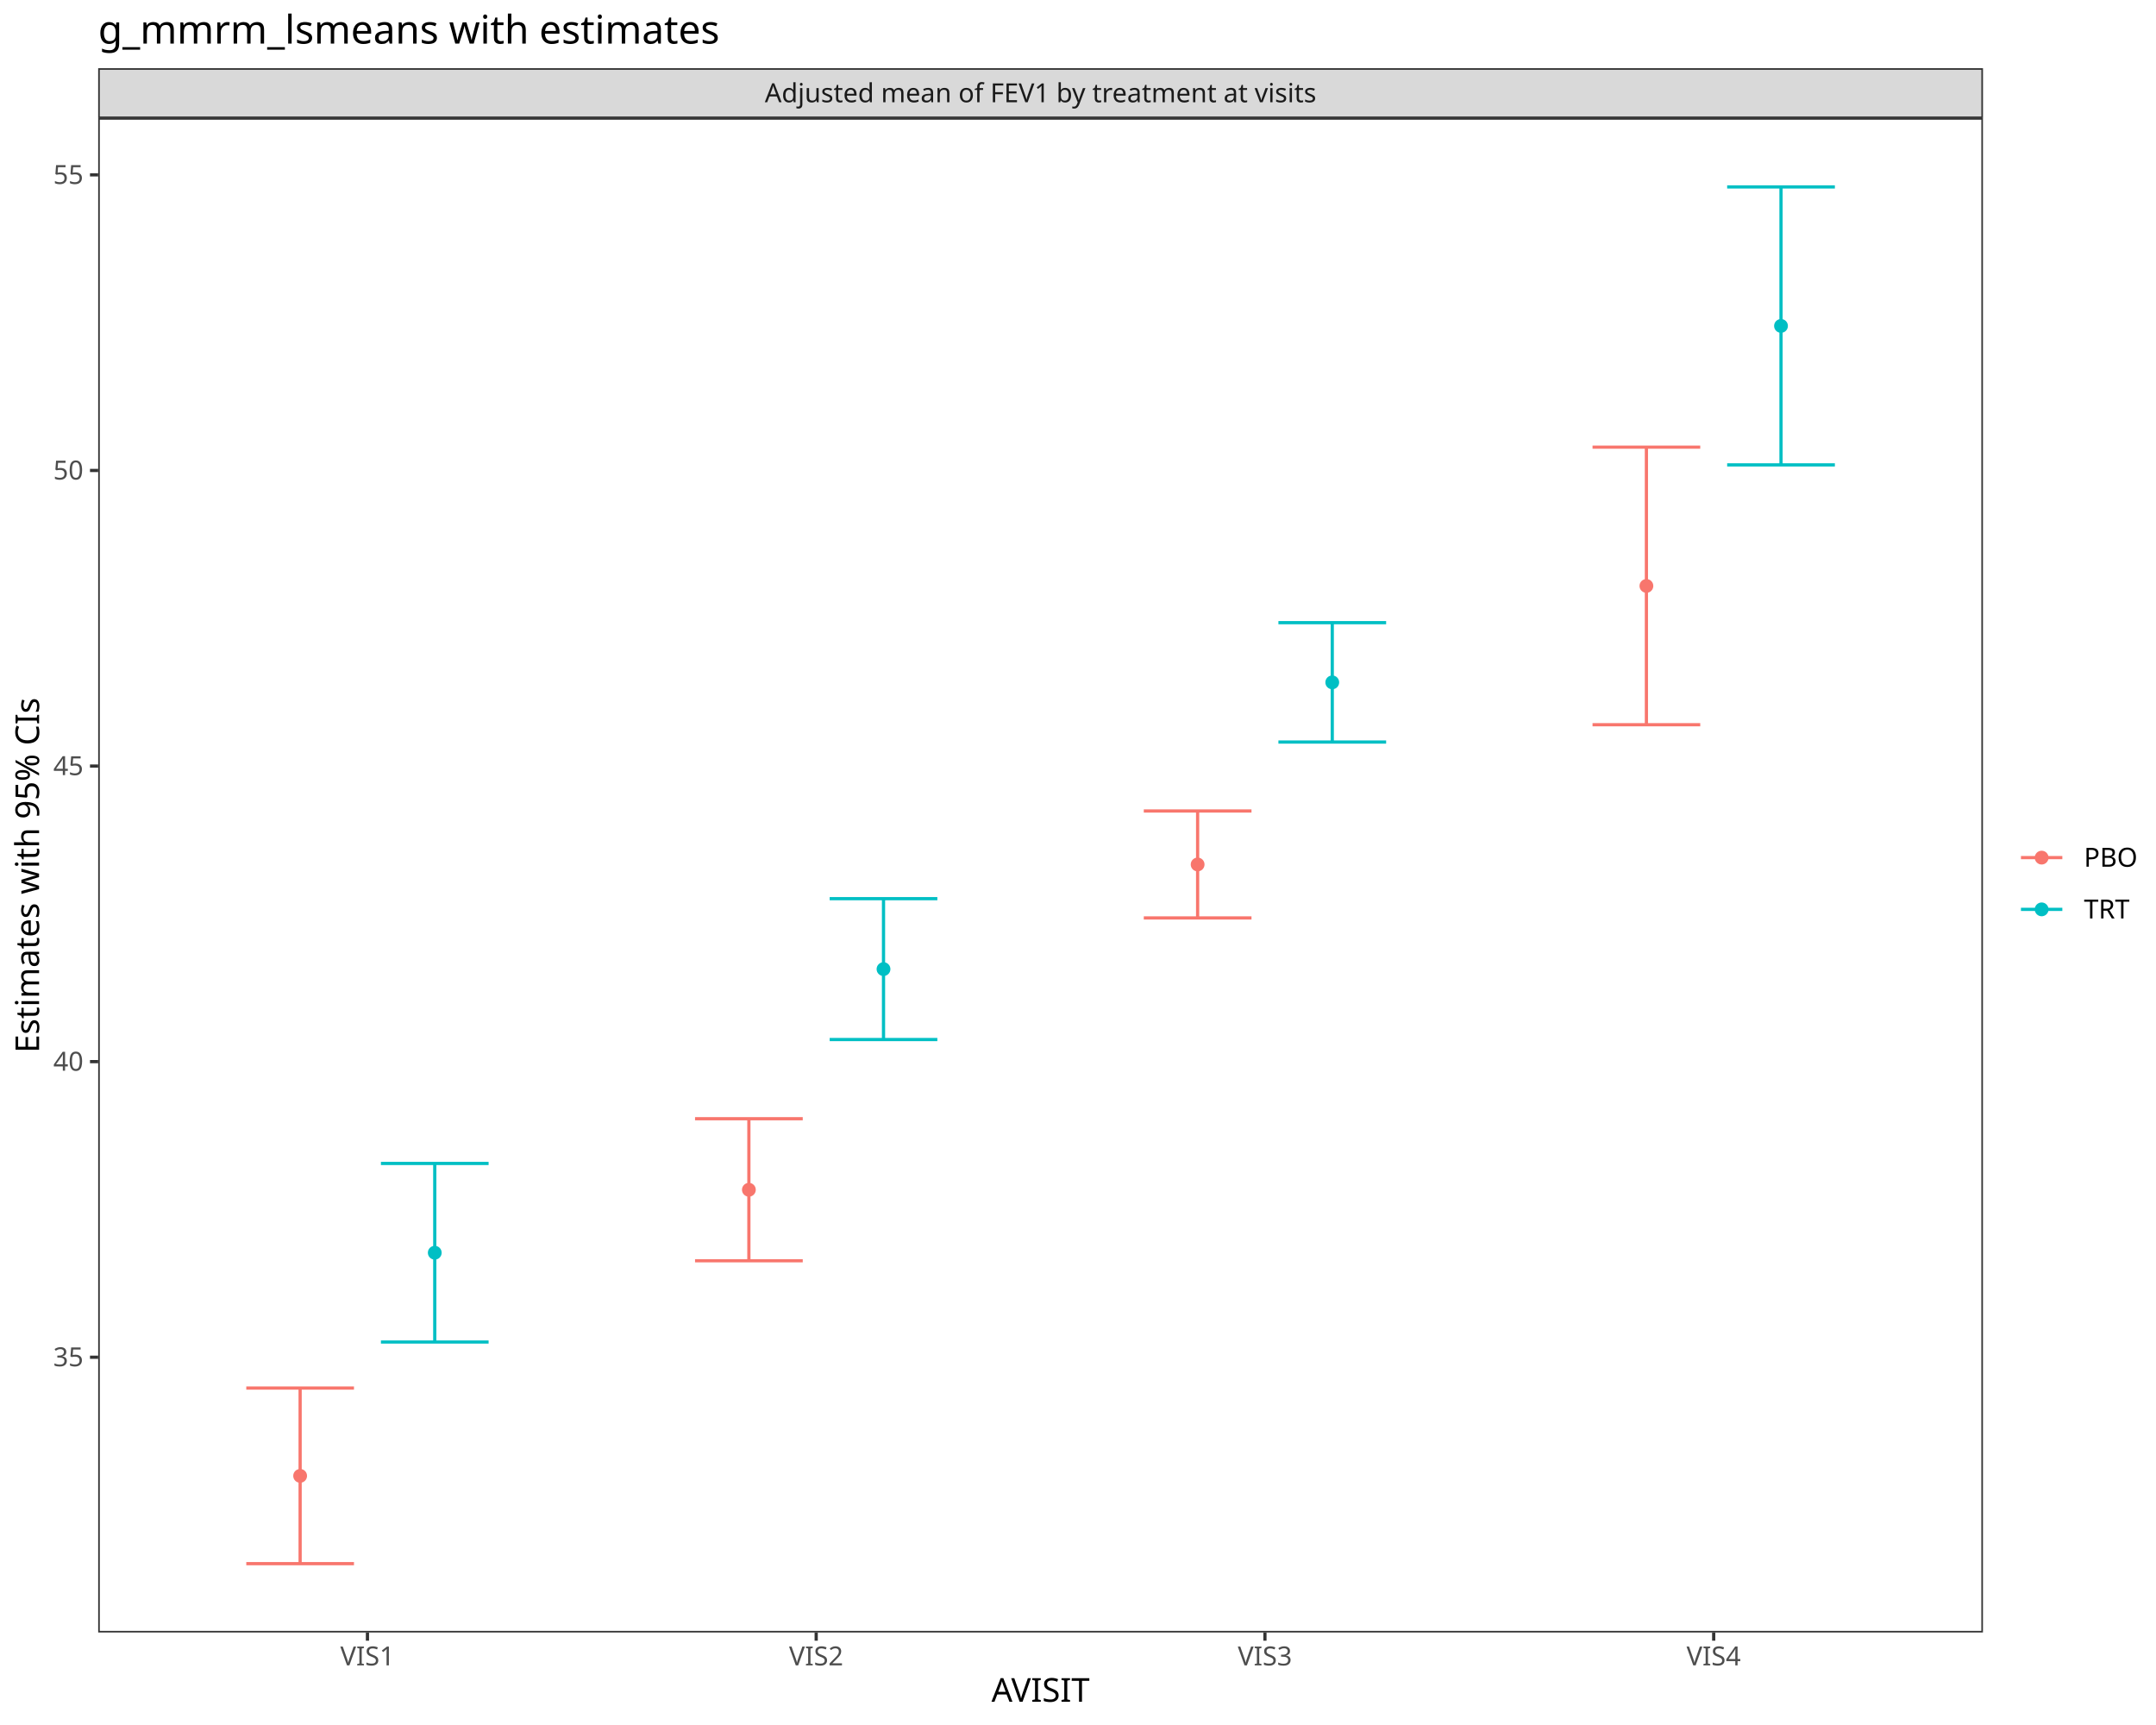
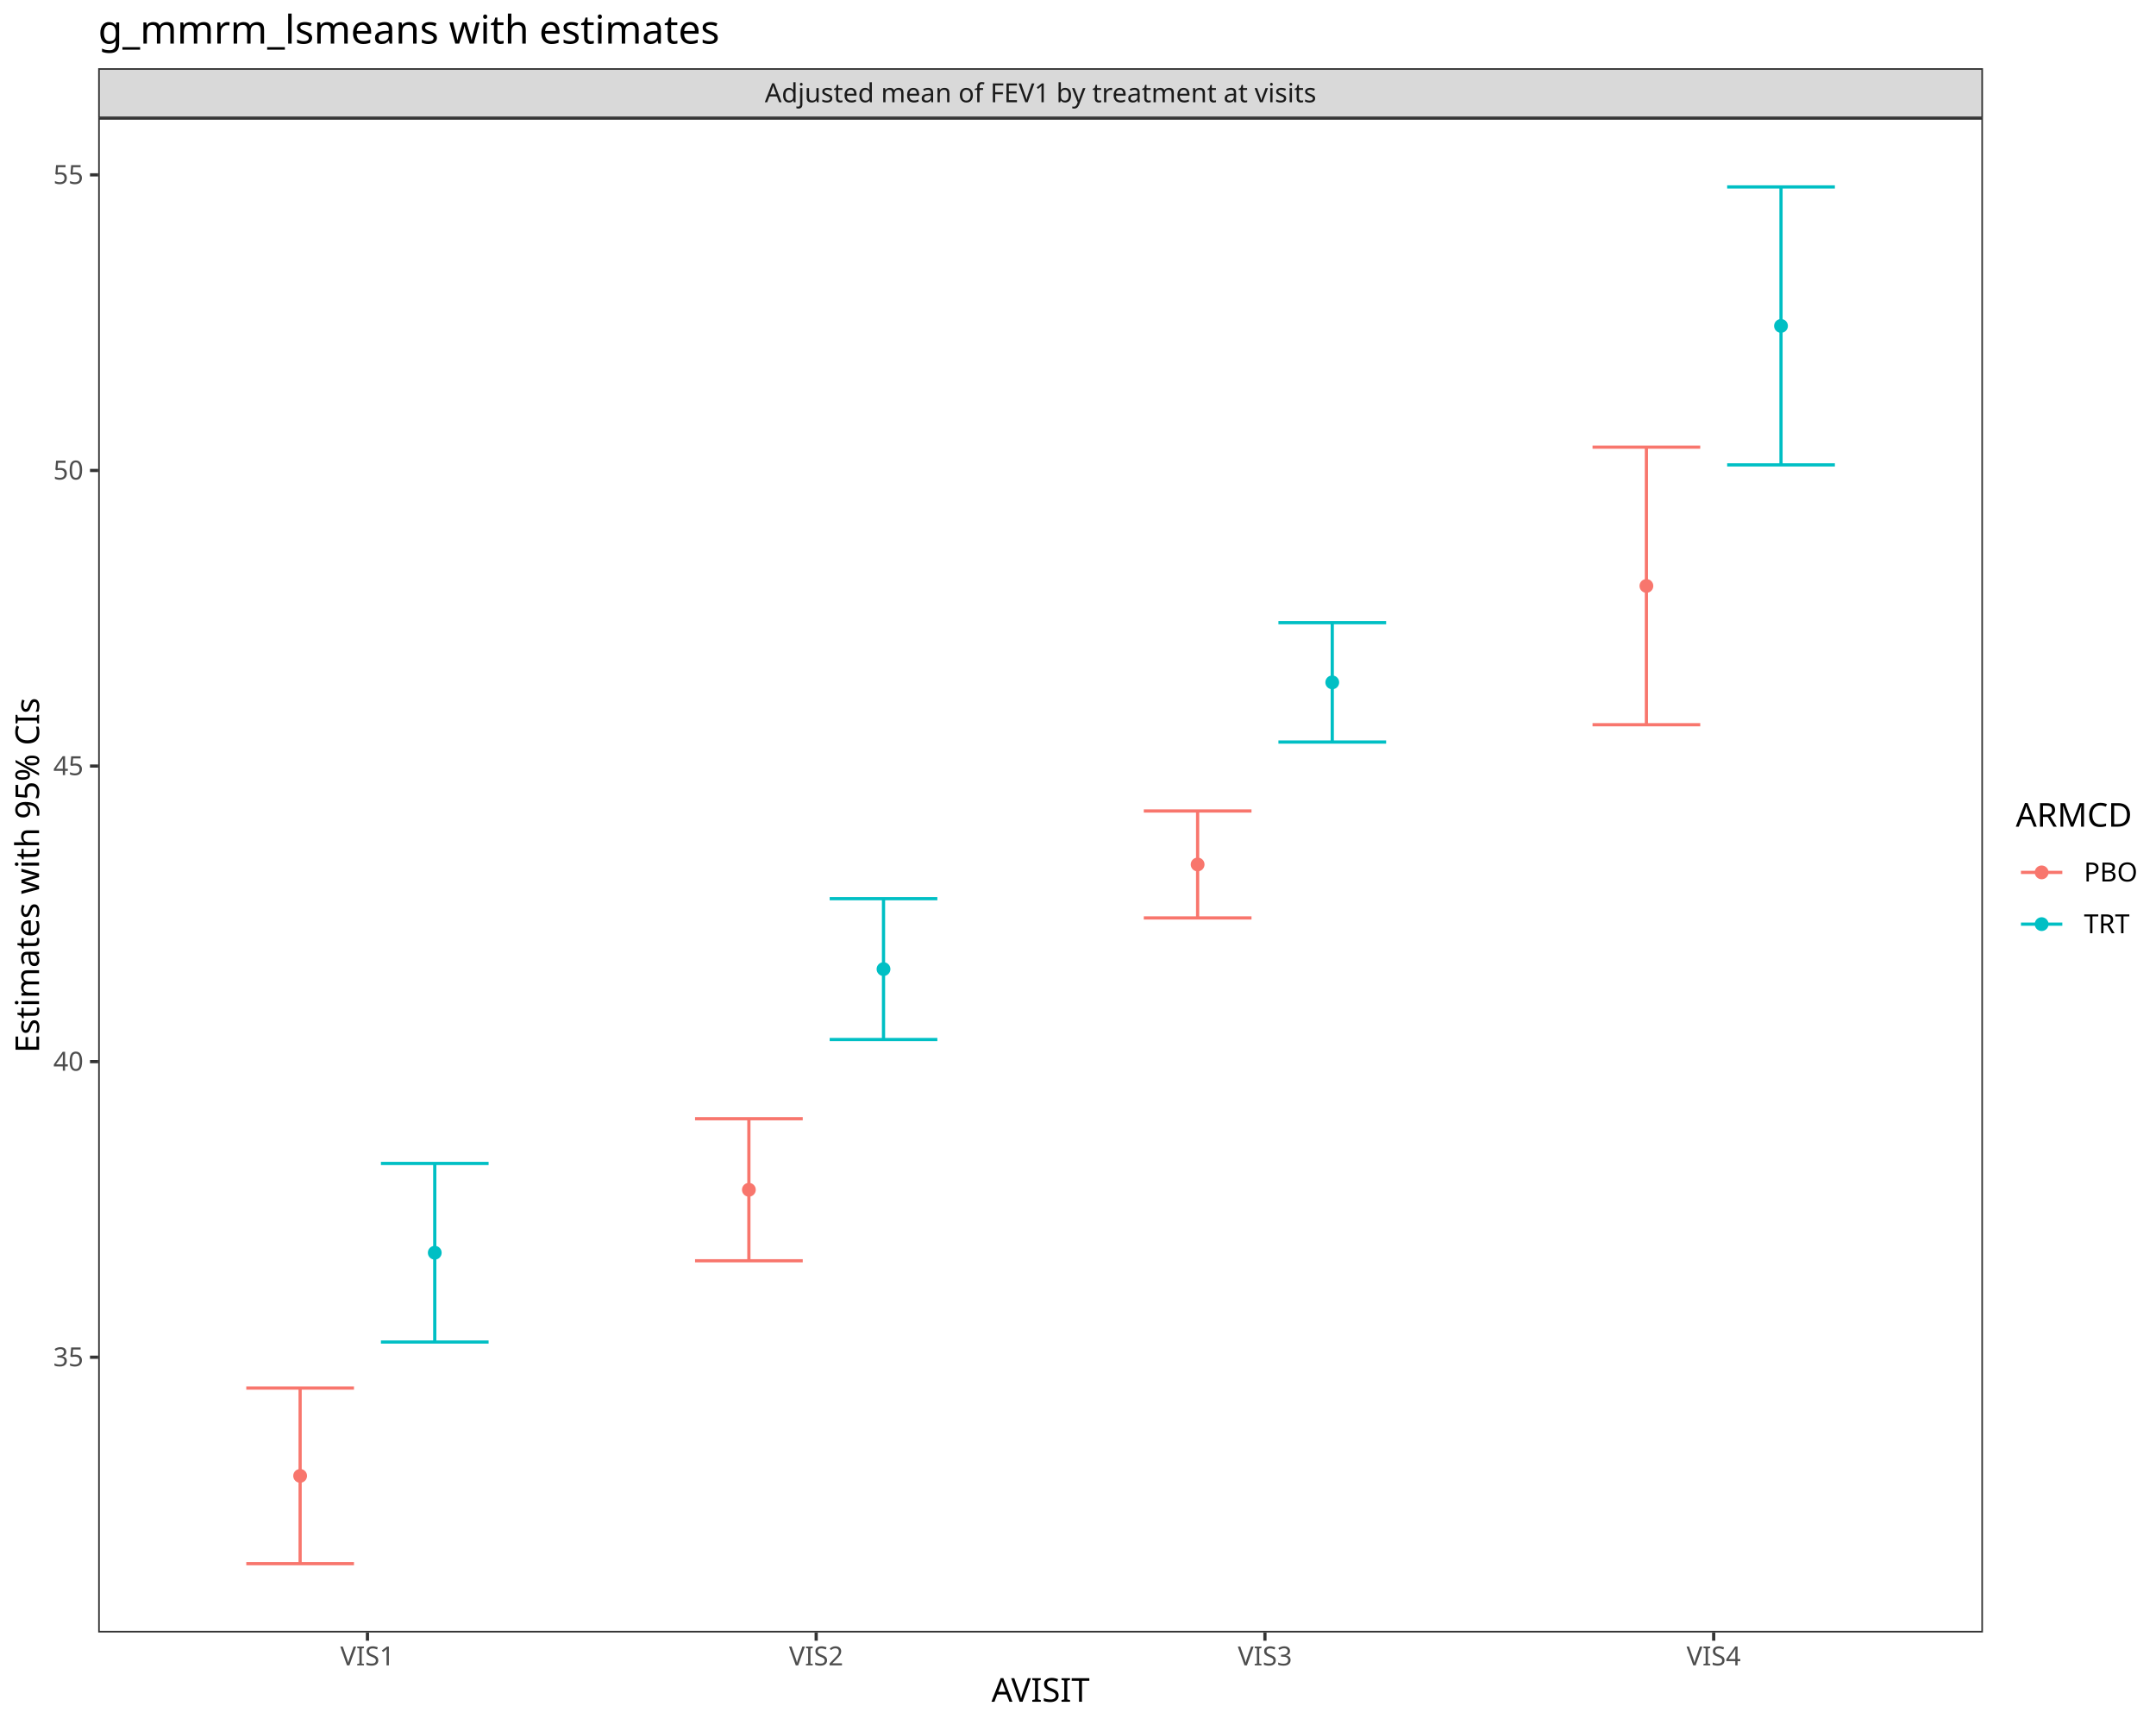
<svg xmlns="http://www.w3.org/2000/svg" class="svglite" data-engine-version="2.0" width="720.00pt" height="576.00pt" viewBox="0 0 720.00 576.00">
  <defs>
    <style type="text/css">
    .svglite line, .svglite polyline, .svglite polygon, .svglite path, .svglite rect, .svglite circle {
      fill: none;
      stroke: #000000;
      stroke-linecap: round;
      stroke-linejoin: round;
      stroke-miterlimit: 10.00;
    }
  </style>
  </defs>
  <rect width="100%" height="100%" style="stroke: none; fill: #FFFFFF;" />
  <defs>
    <clipPath id="cpMC4wMHw3MjAuMDB8MC4wMHw1NzYuMDA=">
      <rect x="0.00" y="0.00" width="720.00" height="576.00" />
    </clipPath>
  </defs>
  <g clip-path="url(#cpMC4wMHw3MjAuMDB8MC4wMHw1NzYuMDA=)">
    <rect x="0.00" y="0.00" width="720.00" height="576.00" style="stroke-width: 1.07; stroke: #FFFFFF; fill: #FFFFFF;" />
  </g>
  <defs>
    <clipPath id="cpMzIuNzl8NjYyLjIxfDM5LjQzfDU0NS4xMQ==">
      <rect x="32.79" y="39.43" width="629.42" height="505.68" />
    </clipPath>
  </defs>
  <g clip-path="url(#cpMzIuNzl8NjYyLjIxfDM5LjQzfDU0NS4xMQ==)">
    <rect x="32.79" y="39.43" width="629.42" height="505.68" style="stroke-width: 1.07; stroke: none; fill: #FFFFFF;" />
    <polyline points="82.25,463.49 118.21,463.49 " style="stroke-width: 1.07; stroke: #F8766D; stroke-linecap: butt;" />
    <polyline points="100.23,463.49 100.23,522.13 " style="stroke-width: 1.07; stroke: #F8766D; stroke-linecap: butt;" />
    <polyline points="82.25,522.13 118.21,522.13 " style="stroke-width: 1.07; stroke: #F8766D; stroke-linecap: butt;" />
    <polyline points="127.21,388.49 163.17,388.49 " style="stroke-width: 1.07; stroke: #00BFC4; stroke-linecap: butt;" />
    <polyline points="145.19,388.49 145.19,448.12 " style="stroke-width: 1.07; stroke: #00BFC4; stroke-linecap: butt;" />
    <polyline points="127.21,448.12 163.17,448.12 " style="stroke-width: 1.07; stroke: #00BFC4; stroke-linecap: butt;" />
    <polyline points="232.11,373.56 268.08,373.56 " style="stroke-width: 1.07; stroke: #F8766D; stroke-linecap: butt;" />
    <polyline points="250.09,373.56 250.09,420.99 " style="stroke-width: 1.07; stroke: #F8766D; stroke-linecap: butt;" />
    <polyline points="232.11,420.99 268.08,420.99 " style="stroke-width: 1.07; stroke: #F8766D; stroke-linecap: butt;" />
    <polyline points="277.07,300.08 313.03,300.08 " style="stroke-width: 1.07; stroke: #00BFC4; stroke-linecap: butt;" />
    <polyline points="295.05,300.08 295.05,347.12 " style="stroke-width: 1.07; stroke: #00BFC4; stroke-linecap: butt;" />
    <polyline points="277.07,347.12 313.03,347.12 " style="stroke-width: 1.07; stroke: #00BFC4; stroke-linecap: butt;" />
    <polyline points="381.97,270.80 417.94,270.80 " style="stroke-width: 1.07; stroke: #F8766D; stroke-linecap: butt;" />
    <polyline points="399.95,270.80 399.95,306.51 " style="stroke-width: 1.07; stroke: #F8766D; stroke-linecap: butt;" />
    <polyline points="381.97,306.51 417.94,306.51 " style="stroke-width: 1.07; stroke: #F8766D; stroke-linecap: butt;" />
    <polyline points="426.93,207.92 462.90,207.92 " style="stroke-width: 1.07; stroke: #00BFC4; stroke-linecap: butt;" />
    <polyline points="444.91,207.92 444.91,247.78 " style="stroke-width: 1.07; stroke: #00BFC4; stroke-linecap: butt;" />
    <polyline points="426.93,247.78 462.90,247.78 " style="stroke-width: 1.07; stroke: #00BFC4; stroke-linecap: butt;" />
    <polyline points="531.83,149.31 567.80,149.31 " style="stroke-width: 1.07; stroke: #F8766D; stroke-linecap: butt;" />
    <polyline points="549.82,149.31 549.82,241.99 " style="stroke-width: 1.07; stroke: #F8766D; stroke-linecap: butt;" />
    <polyline points="531.83,241.99 567.80,241.99 " style="stroke-width: 1.07; stroke: #F8766D; stroke-linecap: butt;" />
    <polyline points="576.79,62.42 612.76,62.42 " style="stroke-width: 1.07; stroke: #00BFC4; stroke-linecap: butt;" />
    <polyline points="594.77,62.42 594.77,155.23 " style="stroke-width: 1.07; stroke: #00BFC4; stroke-linecap: butt;" />
    <polyline points="576.79,155.23 612.76,155.23 " style="stroke-width: 1.07; stroke: #00BFC4; stroke-linecap: butt;" />
    <circle cx="100.23" cy="492.81" r="1.95" style="stroke-width: 0.71; stroke: #F8766D; fill: #F8766D;" />
    <circle cx="145.19" cy="418.30" r="1.95" style="stroke-width: 0.71; stroke: #00BFC4; fill: #00BFC4;" />
    <circle cx="250.09" cy="397.28" r="1.95" style="stroke-width: 0.71; stroke: #F8766D; fill: #F8766D;" />
    <circle cx="295.05" cy="323.60" r="1.95" style="stroke-width: 0.71; stroke: #00BFC4; fill: #00BFC4;" />
    <circle cx="399.95" cy="288.66" r="1.95" style="stroke-width: 0.71; stroke: #F8766D; fill: #F8766D;" />
    <circle cx="444.91" cy="227.85" r="1.95" style="stroke-width: 0.71; stroke: #00BFC4; fill: #00BFC4;" />
    <circle cx="549.82" cy="195.65" r="1.95" style="stroke-width: 0.71; stroke: #F8766D; fill: #F8766D;" />
    <circle cx="594.77" cy="108.83" r="1.95" style="stroke-width: 0.71; stroke: #00BFC4; fill: #00BFC4;" />
    <rect x="32.79" y="39.43" width="629.42" height="505.68" style="stroke-width: 1.07; stroke: #333333;" />
  </g>
  <g clip-path="url(#cpMC4wMHw3MjAuMDB8MC4wMHw1NzYuMDA=)">
</g>
  <defs>
    <clipPath id="cpMzIuNzl8NjYyLjIxfDIyLjc4fDM5LjQz">
      <rect x="32.79" y="22.78" width="629.42" height="16.65" />
    </clipPath>
  </defs>
  <g clip-path="url(#cpMzIuNzl8NjYyLjIxfDIyLjc4fDM5LjQz)">
    <rect x="32.79" y="22.78" width="629.42" height="16.65" style="stroke-width: 1.07; stroke: #333333; fill: #D9D9D9;" />
    <text x="347.50" y="34.14" text-anchor="middle" style="font-size: 8.80px; fill: #1A1A1A; font-family: sans;" textLength="176.11px" lengthAdjust="spacingAndGlyphs">Adjusted mean of FEV1 by treatment at visits</text>
  </g>
  <g clip-path="url(#cpMC4wMHw3MjAuMDB8MC4wMHw1NzYuMDA=)">
    <polyline points="122.71,547.85 122.71,545.11 " style="stroke-width: 1.07; stroke: #333333; stroke-linecap: butt;" />
    <polyline points="272.57,547.85 272.57,545.11 " style="stroke-width: 1.07; stroke: #333333; stroke-linecap: butt;" />
    <polyline points="422.43,547.85 422.43,545.11 " style="stroke-width: 1.07; stroke: #333333; stroke-linecap: butt;" />
    <polyline points="572.29,547.85 572.29,545.11 " style="stroke-width: 1.07; stroke: #333333; stroke-linecap: butt;" />
    <text x="122.71" y="556.10" text-anchor="middle" style="font-size: 8.80px; fill: #4D4D4D; font-family: sans;" textLength="19.08px" lengthAdjust="spacingAndGlyphs">VIS1</text>
    <text x="272.57" y="556.10" text-anchor="middle" style="font-size: 8.80px; fill: #4D4D4D; font-family: sans;" textLength="19.08px" lengthAdjust="spacingAndGlyphs">VIS2</text>
    <text x="422.43" y="556.10" text-anchor="middle" style="font-size: 8.80px; fill: #4D4D4D; font-family: sans;" textLength="19.08px" lengthAdjust="spacingAndGlyphs">VIS3</text>
    <text x="572.29" y="556.10" text-anchor="middle" style="font-size: 8.80px; fill: #4D4D4D; font-family: sans;" textLength="19.08px" lengthAdjust="spacingAndGlyphs">VIS4</text>
    <text x="27.86" y="456.21" text-anchor="end" style="font-size: 8.80px; fill: #4D4D4D; font-family: sans;" textLength="9.79px" lengthAdjust="spacingAndGlyphs">35</text>
    <text x="27.86" y="357.52" text-anchor="end" style="font-size: 8.80px; fill: #4D4D4D; font-family: sans;" textLength="9.79px" lengthAdjust="spacingAndGlyphs">40</text>
    <text x="27.86" y="258.82" text-anchor="end" style="font-size: 8.80px; fill: #4D4D4D; font-family: sans;" textLength="9.79px" lengthAdjust="spacingAndGlyphs">45</text>
    <text x="27.86" y="160.12" text-anchor="end" style="font-size: 8.80px; fill: #4D4D4D; font-family: sans;" textLength="9.79px" lengthAdjust="spacingAndGlyphs">50</text>
    <text x="27.86" y="61.42" text-anchor="end" style="font-size: 8.80px; fill: #4D4D4D; font-family: sans;" textLength="9.79px" lengthAdjust="spacingAndGlyphs">55</text>
    <polyline points="30.05,453.19 32.79,453.19 " style="stroke-width: 1.07; stroke: #333333; stroke-linecap: butt;" />
    <polyline points="30.05,354.49 32.79,354.49 " style="stroke-width: 1.07; stroke: #333333; stroke-linecap: butt;" />
    <polyline points="30.05,255.79 32.79,255.79 " style="stroke-width: 1.07; stroke: #333333; stroke-linecap: butt;" />
    <polyline points="30.05,157.09 32.79,157.09 " style="stroke-width: 1.07; stroke: #333333; stroke-linecap: butt;" />
    <polyline points="30.05,58.39 32.79,58.39 " style="stroke-width: 1.07; stroke: #333333; stroke-linecap: butt;" />
    <text x="347.50" y="568.24" text-anchor="middle" style="font-size: 11.00px; font-family: sans;" textLength="34.85px" lengthAdjust="spacingAndGlyphs">AVISIT</text>
    <text transform="translate(13.05,292.27) rotate(-90)" text-anchor="middle" style="font-size: 11.00px; font-family: sans;" textLength="115.56px" lengthAdjust="spacingAndGlyphs">Estimates with 95% CIs</text>
-     <rect x="673.17" y="272.25" width="41.35" height="40.04" style="stroke-width: 1.07; stroke: none; fill: #FFFFFF;" />
-     <rect x="673.17" y="277.73" width="17.28" height="17.28" style="stroke-width: 1.07; stroke: none; fill: #FFFFFF;" />
-     <line x1="674.90" y1="286.37" x2="688.72" y2="286.37" style="stroke-width: 1.07; stroke: #F8766D; stroke-linecap: butt;" />
-     <circle cx="681.81" cy="286.37" r="1.95" style="stroke-width: 0.71; stroke: #F8766D; fill: #F8766D;" />
-     <rect x="673.17" y="295.01" width="17.28" height="17.28" style="stroke-width: 1.07; stroke: none; fill: #FFFFFF;" />
-     <line x1="674.90" y1="303.65" x2="688.72" y2="303.65" style="stroke-width: 1.07; stroke: #00BFC4; stroke-linecap: butt;" />
-     <circle cx="681.81" cy="303.65" r="1.95" style="stroke-width: 0.71; stroke: #00BFC4; fill: #00BFC4;" />
-     <text x="695.93" y="289.40" style="font-size: 8.80px; font-family: sans;" textLength="18.59px" lengthAdjust="spacingAndGlyphs">PBO</text>
-     <text x="695.93" y="306.68" style="font-size: 8.80px; font-family: sans;" textLength="17.11px" lengthAdjust="spacingAndGlyphs">TRT</text>
+     <rect x="673.17" y="267.33" width="41.35" height="49.89" style="stroke-width: 1.07; stroke: none; fill: #FFFFFF;" />
+     <text x="673.17" y="276.04" style="font-size: 11.00px; font-family: sans;" textLength="40.35px" lengthAdjust="spacingAndGlyphs">ARMCD</text>
+     <rect x="673.17" y="282.66" width="17.28" height="17.28" style="stroke-width: 1.07; stroke: none; fill: #FFFFFF;" />
+     <line x1="674.90" y1="291.30" x2="688.72" y2="291.30" style="stroke-width: 1.07; stroke: #F8766D; stroke-linecap: butt;" />
+     <circle cx="681.81" cy="291.30" r="1.95" style="stroke-width: 0.71; stroke: #F8766D; fill: #F8766D;" />
+     <rect x="673.17" y="299.94" width="17.28" height="17.28" style="stroke-width: 1.07; stroke: none; fill: #FFFFFF;" />
+     <line x1="674.90" y1="308.58" x2="688.72" y2="308.58" style="stroke-width: 1.07; stroke: #00BFC4; stroke-linecap: butt;" />
+     <circle cx="681.81" cy="308.58" r="1.95" style="stroke-width: 0.71; stroke: #00BFC4; fill: #00BFC4;" />
+     <text x="695.93" y="294.33" style="font-size: 8.80px; font-family: sans;" textLength="18.59px" lengthAdjust="spacingAndGlyphs">PBO</text>
+     <text x="695.93" y="311.61" style="font-size: 8.80px; font-family: sans;" textLength="17.11px" lengthAdjust="spacingAndGlyphs">TRT</text>
    <text x="32.79" y="14.56" style="font-size: 13.20px; font-family: sans;" textLength="195.90px" lengthAdjust="spacingAndGlyphs">g_mmrm_lsmeans with estimates</text>
  </g>
</svg>
